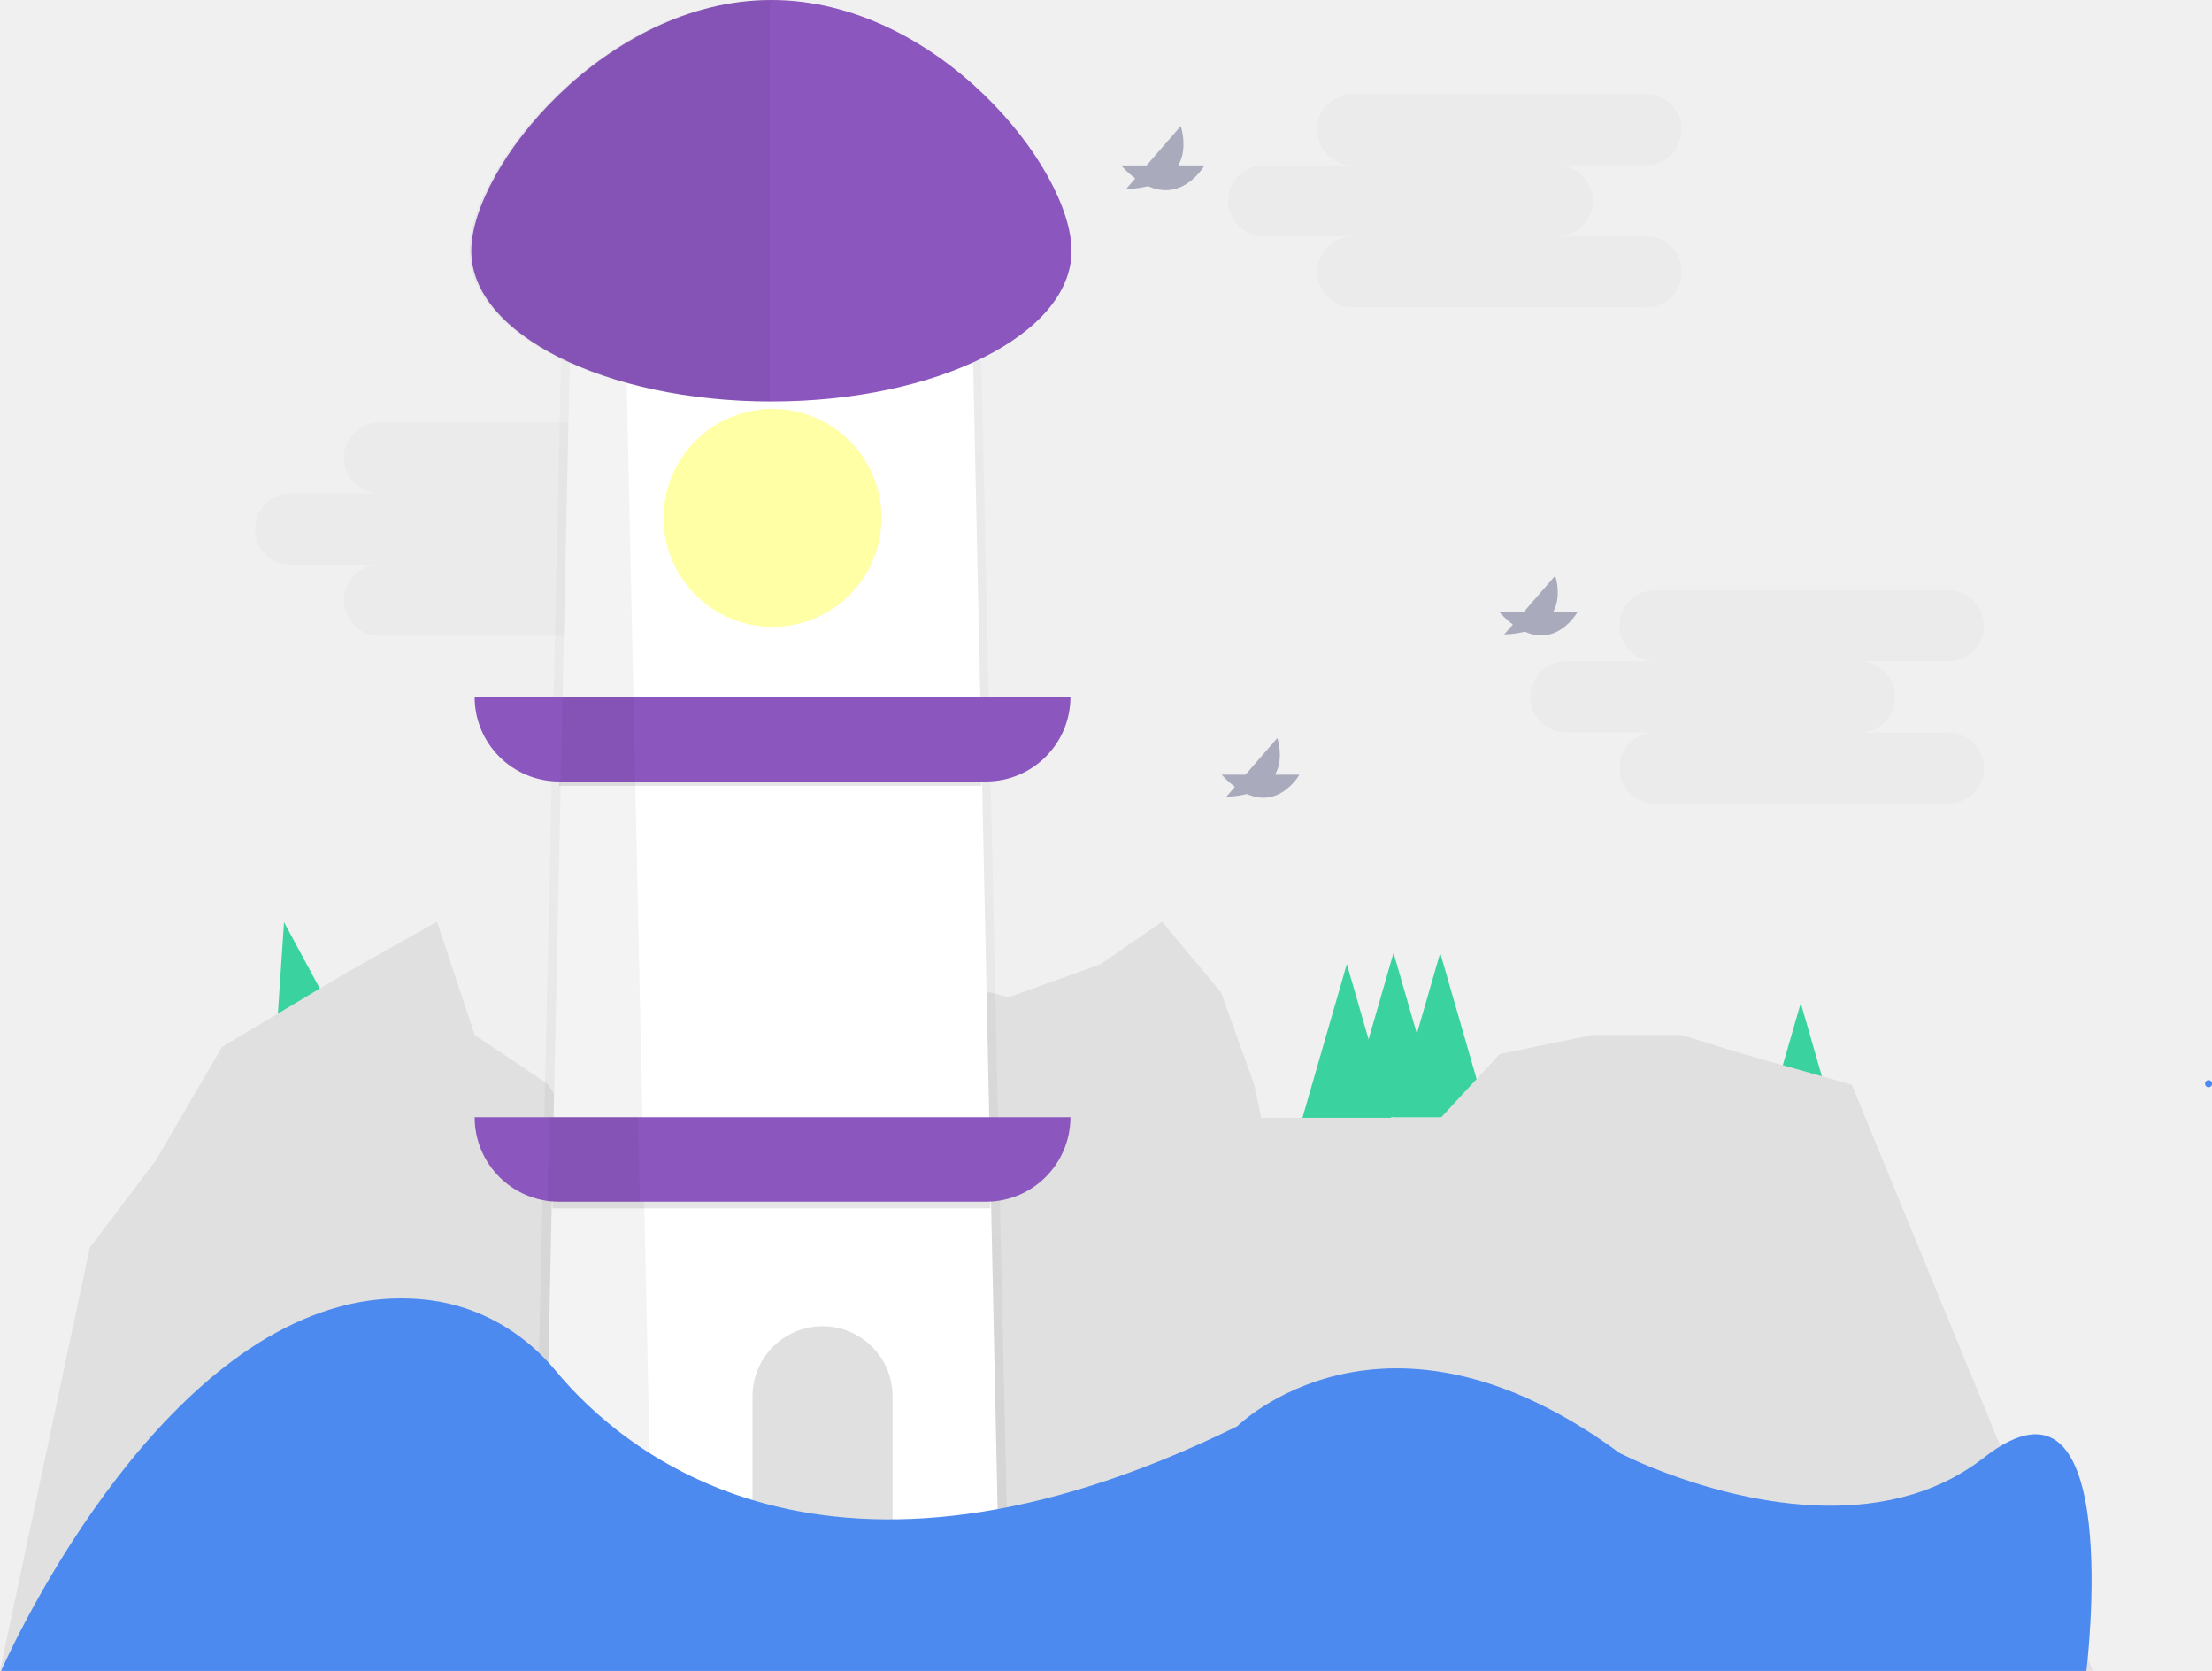
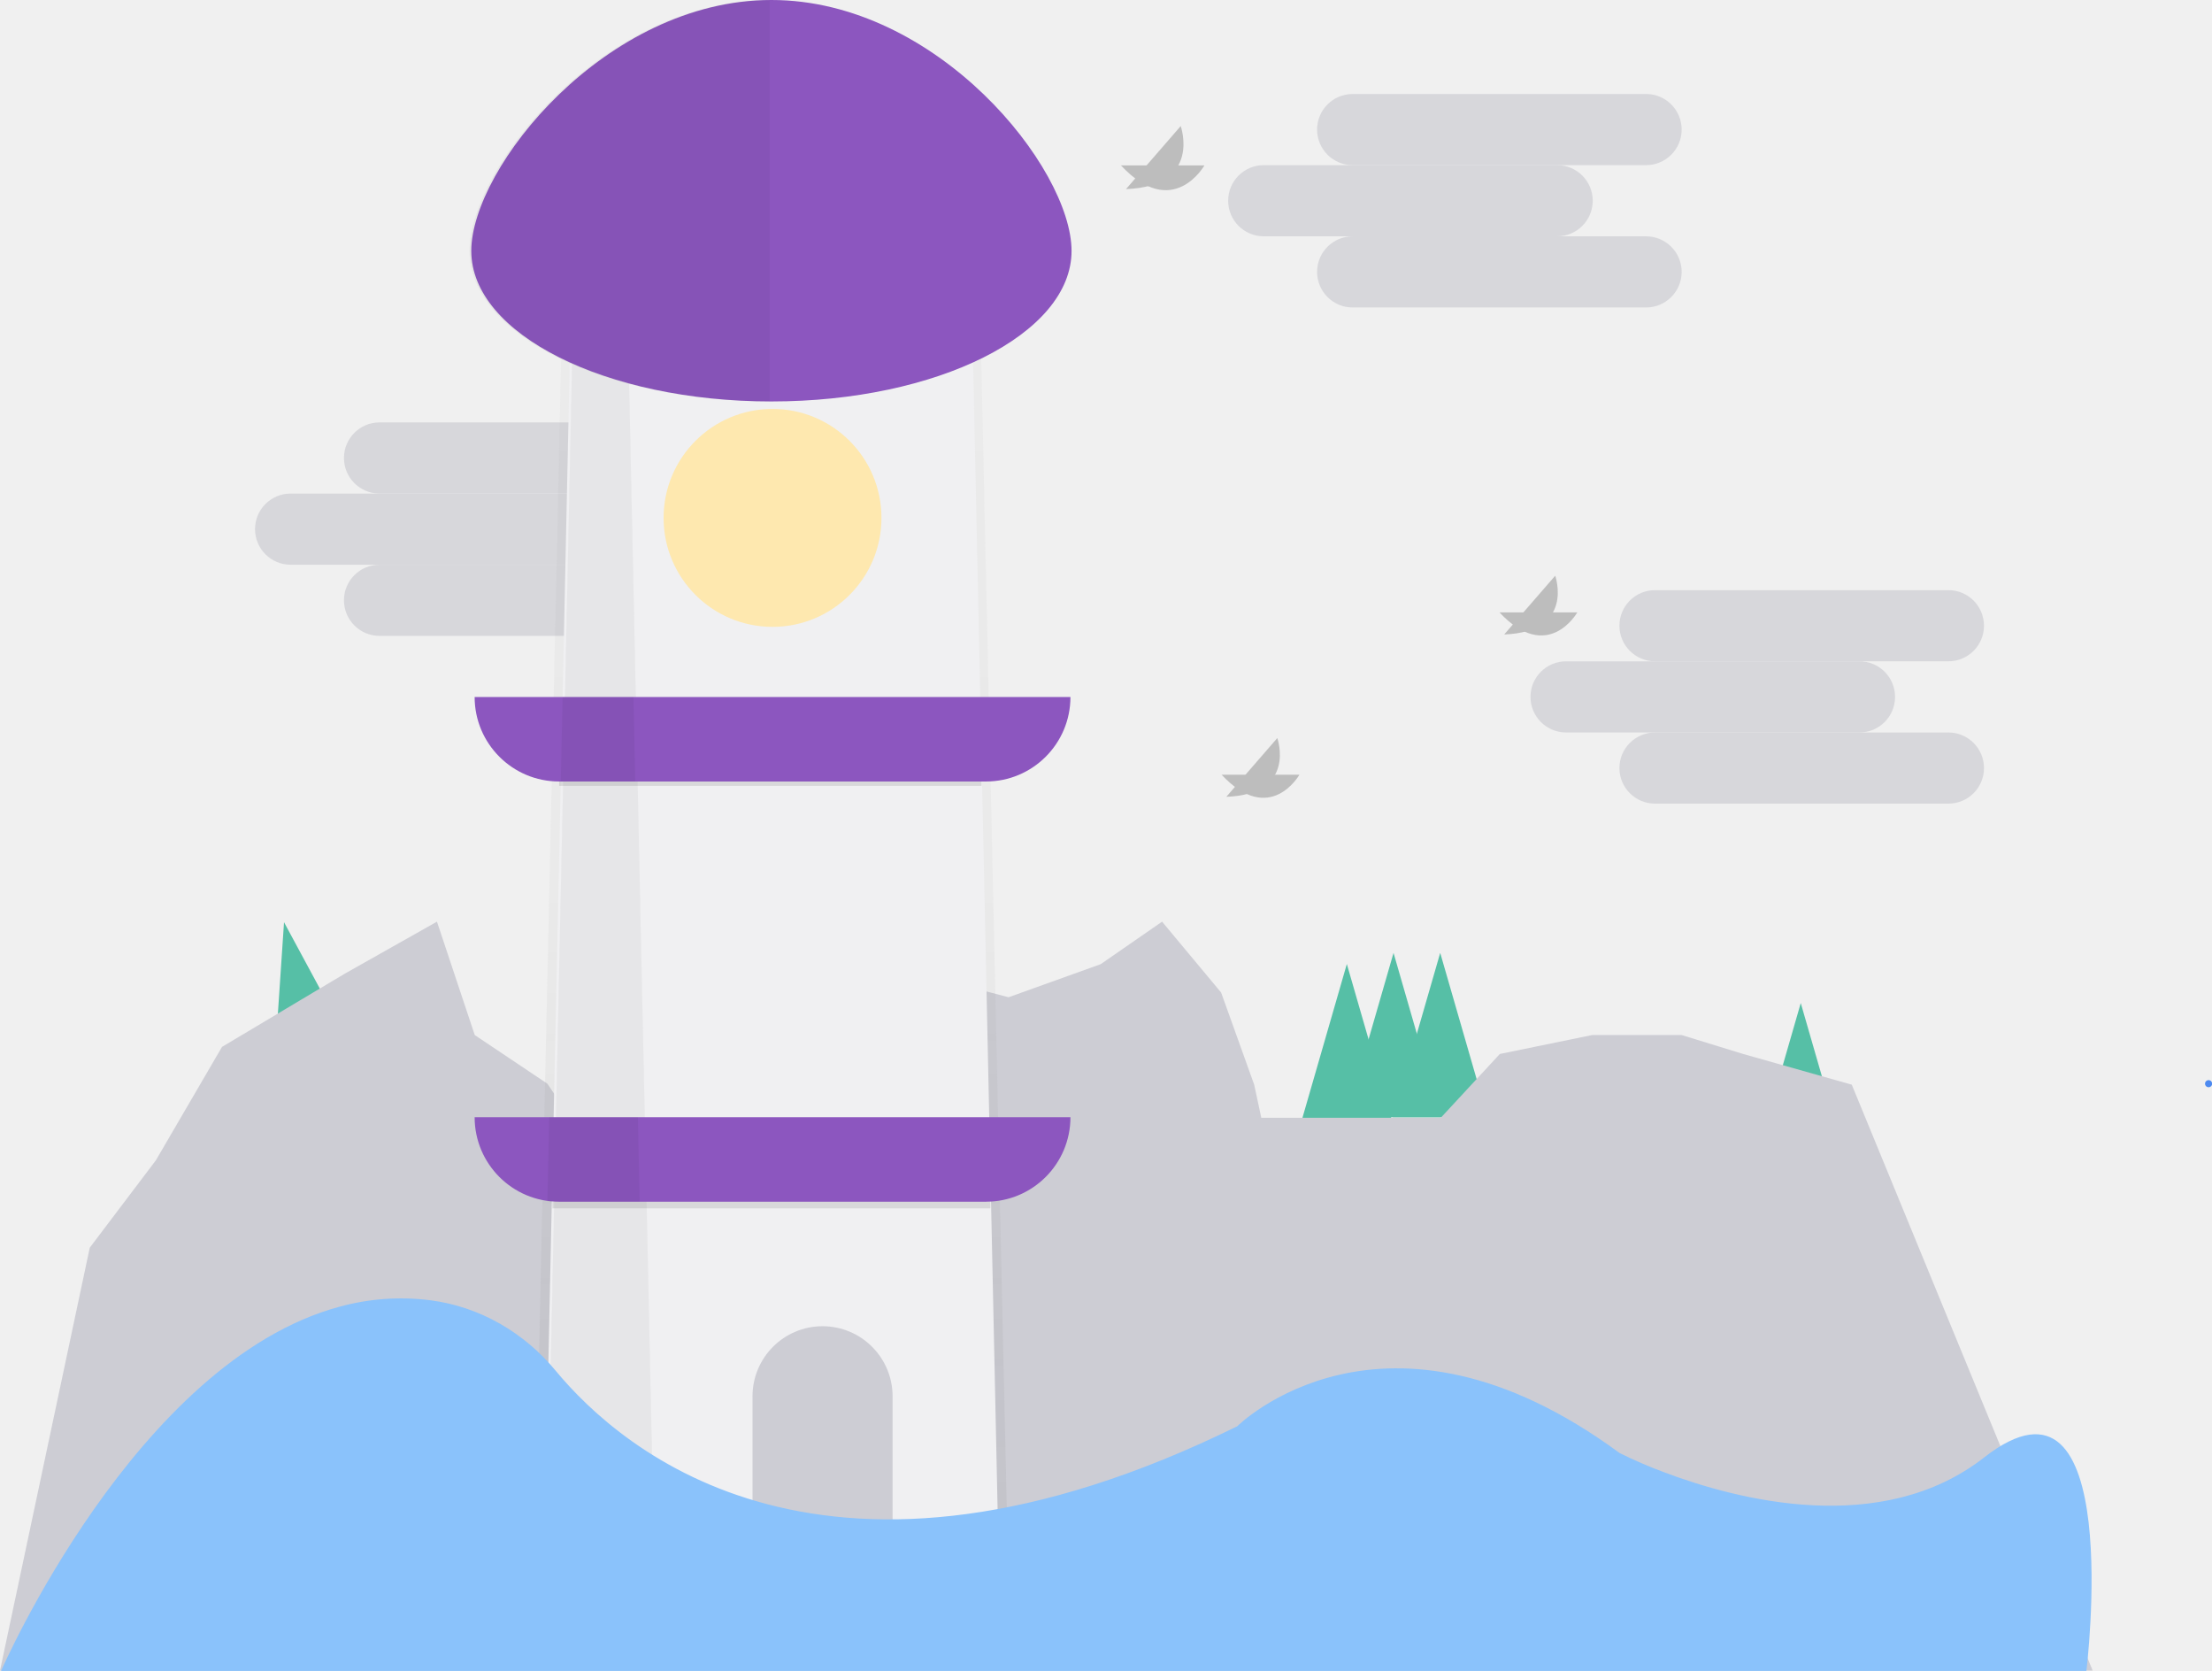
- <svg xmlns="http://www.w3.org/2000/svg" data-name="Layer 1" width="936.51" height="707.22" viewBox="0 0 936.51 707.22">
-   <defs>
+ <svg xmlns="http://www.w3.org/2000/svg" data-name="Layer 1" width="936.51" height="707.22" viewBox="0 0 936.51 707.22" version="1.1" id="svg107">
+   <defs id="defs9">
    <linearGradient id="c3b6ae59-f5c8-462f-a7a0-99e79fdd0e5d-322" x1="326.5" y1="672.4" x2="326.5" y2="143.43" gradientUnits="userSpaceOnUse">
-       <stop offset="0" stop-color="gray" stop-opacity="0.25" />
-       <stop offset="0.54" stop-color="gray" stop-opacity="0.12" />
-       <stop offset="1" stop-color="gray" stop-opacity="0.1" />
+       <stop offset="0" stop-color="gray" stop-opacity="0.25" id="stop2" />
+       <stop offset="0.54" stop-color="gray" stop-opacity="0.12" id="stop4" />
+       <stop offset="1" stop-color="gray" stop-opacity="0.1" id="stop6" />
    </linearGradient>
  </defs>
-   <polygon points="570.22 408.02 580.26 442.79 590.3 477.56 570.22 477.56 550.14 477.56 560.18 442.79 570.22 408.02" fill="#3ad29f" />
-   <polygon points="589.99 403.31 600.02 438.08 610.06 472.86 589.99 472.86 569.91 472.86 579.95 438.08 589.99 403.31" fill="#3ad29f" />
-   <polygon points="609.75 403.31 619.79 438.08 629.83 472.86 609.75 472.86 589.67 472.86 599.71 438.08 609.75 403.31" fill="#3ad29f" />
-   <polygon points="762.4 424.54 772.44 459.31 782.48 494.09 762.4 494.09 742.32 494.09 752.36 459.31 762.4 424.54" fill="#3ad29f" />
-   <polygon points="120.25 390.33 137.44 422.18 154.63 454.03 135.02 458.29 115.4 462.56 117.82 426.44 120.25 390.33" fill="#3ad29f" />
-   <polygon points="0 707.09 38 528.09 66 491.09 94 443.09 146 412.09 185 390.09 201 438.09 231.74 458.67 251 487.09 281 477.09 319 446.09 348 438.09 389 412.09 427 422.09 466 408.09 492 390.09 517 420.09 531 459.09 534 473.09 570 473.09 610 473.09 635 446.09 674 438.09 712 438.09 738 446.09 784 459.09 886 707.09 0 707.09" fill="#e0e0e0" />
-   <g opacity="0.3">
-     <rect x="145.62" y="178.78" width="154.36" height="30.12" rx="15.06" ry="15.06" fill="#e0e0e0" />
-     <rect x="107.97" y="208.9" width="154.36" height="30.12" rx="15.06" ry="15.06" fill="#e0e0e0" />
-     <rect x="145.62" y="239.02" width="154.36" height="30.12" rx="15.06" ry="15.06" fill="#e0e0e0" />
+   <polygon points="570.22 408.02 580.26 442.79 590.3 477.56 570.22 477.56 550.14 477.56 560.18 442.79 570.22 408.02" fill="#3ad29f" id="polygon13" style="fill:#56bfa6" />
+   <polygon points="589.99 403.31 600.02 438.08 610.06 472.86 589.99 472.86 569.91 472.86 579.95 438.08 589.99 403.31" fill="#3ad29f" id="polygon15" style="fill:#56bfa6" />
+   <polygon points="609.75 403.31 619.79 438.08 629.83 472.86 609.75 472.86 589.67 472.86 599.71 438.08 609.75 403.31" fill="#3ad29f" id="polygon17" style="fill:#56bfa6" />
+   <polygon points="762.4 424.54 772.44 459.31 782.48 494.09 762.4 494.09 742.32 494.09 752.36 459.31 762.4 424.54" fill="#3ad29f" id="polygon19" style="fill:#56bfa6" />
+   <polygon points="120.25 390.33 137.44 422.18 154.63 454.03 135.02 458.29 115.4 462.56 117.82 426.44 120.25 390.33" fill="#3ad29f" id="polygon21" style="fill:#56bfa6" />
+   <polygon points="0 707.09 38 528.09 66 491.09 94 443.09 146 412.09 185 390.09 201 438.09 231.74 458.67 251 487.09 281 477.09 319 446.09 348 438.09 389 412.09 427 422.09 466 408.09 492 390.09 517 420.09 531 459.09 534 473.09 570 473.09 610 473.09 635 446.09 674 438.09 712 438.09 738 446.09 784 459.09 886 707.09 0 707.09" fill="#e0e0e0" id="polygon23" style="fill:#cdcdd4" />
+   <g opacity="0.3" id="g31" style="fill:#9e9eab">
+     <rect x="145.62" y="178.78" width="154.36" height="30.12" rx="15.06" ry="15.06" fill="#e0e0e0" id="rect25" style="fill:#9e9eab" />
+     <rect x="107.97" y="208.9" width="154.36" height="30.12" rx="15.06" ry="15.06" fill="#e0e0e0" id="rect27" style="fill:#9e9eab" />
+     <rect x="145.62" y="239.02" width="154.36" height="30.12" rx="15.06" ry="15.06" fill="#e0e0e0" id="rect29" style="fill:#9e9eab" />
  </g>
-   <g opacity="0.5">
-     <polygon points="427 672.4 226 672.4 237.77 143.43 415.23 143.43 427 672.4" fill="url(#c3b6ae59-f5c8-462f-a7a0-99e79fdd0e5d-322)" />
+   <g opacity="0.5" id="g35">
+     <polygon points="427 672.4 226 672.4 237.77 143.43 415.23 143.43 427 672.4" fill="url(#c3b6ae59-f5c8-462f-a7a0-99e79fdd0e5d-322)" id="polygon33" />
  </g>
-   <polygon points="423.08 672.4 230.13 672.4 241.42 143.43 411.78 143.43 423.08 672.4" fill="#fff" />
-   <g opacity="0.05">
-     <polygon points="276.25 672.4 230.13 672.4 241.42 143.43 264.95 143.43 276.25 672.4" />
+   <polygon points="423.08 672.4 230.13 672.4 241.42 143.43 411.78 143.43 423.08 672.4" fill="#fff" id="polygon37" style="fill:#f0f0f2" />
+   <g opacity="0.05" id="g41" style="fill:#111111" transform="translate(1)">
+     <polygon points="230.13,672.4 241.42,143.43 264.95,143.43 276.25,672.4 " id="polygon39" style="fill:#111111" />
  </g>
-   <path d="M200.95,472.86H453.2a0,0,0,0,1,0,0v0a35.77,35.77,0,0,1-35.77,35.77H236.72a35.77,35.77,0,0,1-35.77-35.77v0a0,0,0,0,1,0,0Z" fill="#8c56bf" />
-   <path d="M200.95,295H453.2a0,0,0,0,1,0,0v0a35.77,35.77,0,0,1-35.77,35.77H236.72A35.77,35.77,0,0,1,200.95,295v0A0,0,0,0,1,200.95,295Z" fill="#8c56bf" />
-   <circle cx="327.07" cy="219.2" r="46.12" fill="#ffffa5" />
-   <rect x="233.89" y="508.62" width="185.42" height="2.82" opacity="0.1" />
-   <rect x="236.72" y="330.73" width="178.83" height="1.88" opacity="0.1" />
-   <path d="M510.37,768.79h-59.3V687.37a29.65,29.65,0,0,1,29.65-29.65h0a29.66,29.66,0,0,1,29.65,29.65Z" transform="translate(-132.47 -96.39)" fill="#e0e0e0" />
-   <path d="M1015.8,803.61H132.93s57-131,143.4-154.18a98.17,98.17,0,0,1,38.27-2.71c20.84,2.65,39.69,13.58,53.08,29.77C396,710.73,482.73,785.34,656.26,700.08c0,0,62.12-62.12,161.89,11.29a191.58,191.58,0,0,0,19,8.2c30.61,11.57,91.84,27.69,135.37-6.32C1032.75,666.19,1015.8,803.61,1015.8,803.61Z" transform="translate(-132.47 -96.39)" fill="#4d8af0" />
-   <g opacity="0.3">
-     <rect x="557.62" y="39.78" width="154.36" height="30.12" rx="15.06" ry="15.06" fill="#e0e0e0" />
-     <rect x="519.97" y="69.9" width="154.36" height="30.12" rx="15.06" ry="15.06" fill="#e0e0e0" />
-     <rect x="557.62" y="100.02" width="154.36" height="30.12" rx="15.06" ry="15.06" fill="#e0e0e0" />
+   <path d="M200.95,472.86H453.2a0,0,0,0,1,0,0v0a35.77,35.77,0,0,1-35.77,35.77H236.72a35.77,35.77,0,0,1-35.77-35.77v0a0,0,0,0,1,0,0Z" fill="#8c56bf" id="path43" />
+   <path d="M200.95,295H453.2a0,0,0,0,1,0,0v0a35.77,35.77,0,0,1-35.77,35.77H236.72A35.77,35.77,0,0,1,200.95,295v0A0,0,0,0,1,200.95,295Z" fill="#8c56bf" id="path45" />
+   <circle cx="327.07" cy="219.2" r="46.12" fill="#ffffa5" id="circle47" style="fill:#fee8af" />
+   <rect x="233.89" y="508.62" width="185.42" height="2.82" opacity="0.1" id="rect49" />
+   <rect x="236.72" y="330.73" width="178.83" height="1.88" opacity="0.1" id="rect51" />
+   <path d="M510.37,768.79h-59.3V687.37a29.65,29.65,0,0,1,29.65-29.65h0a29.66,29.66,0,0,1,29.65,29.65Z" transform="translate(-132.47 -96.39)" fill="#e0e0e0" id="path53" style="fill:#cdcdd4" />
+   <path d="M1015.8,803.61H132.93s57-131,143.4-154.18a98.17,98.17,0,0,1,38.27-2.71c20.84,2.65,39.69,13.58,53.08,29.77C396,710.73,482.73,785.34,656.26,700.08c0,0,62.12-62.12,161.89,11.29a191.58,191.58,0,0,0,19,8.2c30.61,11.57,91.84,27.69,135.37-6.32C1032.75,666.19,1015.8,803.61,1015.8,803.61Z" transform="translate(-132.47 -96.39)" fill="#4d8af0" id="path55" style="fill:#8ac2fb" />
+   <g opacity="0.3" id="g63" style="fill:#9e9eab">
+     <rect x="557.62" y="39.78" width="154.36" height="30.12" rx="15.06" ry="15.06" fill="#e0e0e0" id="rect57" style="fill:#9e9eab" />
+     <rect x="519.97" y="69.9" width="154.36" height="30.12" rx="15.06" ry="15.06" fill="#e0e0e0" id="rect59" style="fill:#9e9eab" />
+     <rect x="557.62" y="100.02" width="154.36" height="30.12" rx="15.06" ry="15.06" fill="#e0e0e0" id="rect61" style="fill:#9e9eab" />
  </g>
-   <g opacity="0.3">
-     <rect x="685.62" y="249.78" width="154.36" height="30.12" rx="15.06" ry="15.06" fill="#e0e0e0" />
-     <rect x="647.97" y="279.9" width="154.36" height="30.12" rx="15.06" ry="15.06" fill="#e0e0e0" />
-     <rect x="685.62" y="310.02" width="154.36" height="30.12" rx="15.06" ry="15.06" fill="#e0e0e0" />
+   <g opacity="0.3" id="g71" style="fill:#9e9eab">
+     <rect x="685.62" y="249.78" width="154.36" height="30.12" rx="15.06" ry="15.06" fill="#e0e0e0" id="rect65" style="fill:#9e9eab" />
+     <rect x="647.97" y="279.9" width="154.36" height="30.12" rx="15.06" ry="15.06" fill="#e0e0e0" id="rect67" style="fill:#9e9eab" />
+     <rect x="685.62" y="310.02" width="154.36" height="30.12" rx="15.06" ry="15.06" fill="#e0e0e0" id="rect69" style="fill:#9e9eab" />
  </g>
-   <g opacity="0.3">
-     <path d="M767.32,355.59h32.94S787.85,377.55,767.32,355.59Z" transform="translate(-132.47 -96.39)" fill="#030b44" />
-     <path d="M769.31,364.93l21.6-24.87S799.35,363.83,769.31,364.93Z" transform="translate(-132.47 -96.39)" fill="#030b44" />
+   <g opacity="0.3" id="g77" style="fill:#474747">
+     <path d="M767.32,355.59h32.94S787.85,377.55,767.32,355.59Z" transform="translate(-132.47 -96.39)" fill="#030b44" id="path73" style="fill:#474747" />
+     <path d="M769.31,364.93l21.6-24.87S799.35,363.83,769.31,364.93Z" transform="translate(-132.47 -96.39)" fill="#030b44" id="path75" style="fill:#474747" />
  </g>
-   <g opacity="0.3">
-     <path d="M649.67,424.3h32.94S670.2,446.26,649.67,424.3Z" transform="translate(-132.47 -96.39)" fill="#030b44" />
-     <path d="M651.66,433.64l21.59-24.87S681.7,432.54,651.66,433.64Z" transform="translate(-132.47 -96.39)" fill="#030b44" />
+   <g opacity="0.3" id="g83" style="fill:#474747">
+     <path d="M649.67,424.3h32.94S670.2,446.26,649.67,424.3Z" transform="translate(-132.47 -96.39)" fill="#030b44" id="path79" style="fill:#474747" />
+     <path d="M651.66,433.64l21.59-24.87S681.7,432.54,651.66,433.64Z" transform="translate(-132.47 -96.39)" fill="#030b44" id="path81" style="fill:#474747" />
  </g>
-   <g opacity="0.3">
-     <path d="M607.06,166.4h35.33S629.08,190,607.06,166.4Z" transform="translate(-132.47 -96.39)" fill="#030b44" />
-     <path d="M609.19,176.43l23.17-26.69S641.42,175.24,609.19,176.43Z" transform="translate(-132.47 -96.39)" fill="#030b44" />
+   <g opacity="0.3" id="g89" style="fill:#474747">
+     <path d="M607.06,166.4h35.33S629.08,190,607.06,166.4Z" transform="translate(-132.47 -96.39)" fill="#030b44" id="path85" style="fill:#474747" />
+     <path d="M609.19,176.43l23.17-26.69S641.42,175.24,609.19,176.43Z" transform="translate(-132.47 -96.39)" fill="#030b44" id="path87" style="fill:#474747" />
  </g>
-   <g opacity="0.05">
-     <path d="M364.21,604.87c1,.09,2.05.14,3.09.14h36l-.76-35.76H365Z" transform="translate(-132.47 -96.39)" />
+   <g opacity="0.05" id="g93">
+     <path d="M364.21,604.87c1,.09,2.05.14,3.09.14h36l-.76-35.76H365Z" transform="translate(-132.47 -96.39)" id="path91" />
  </g>
-   <g opacity="0.05">
-     <polygon points="268.19 294.97 238.19 294.97 237.42 330.73 268.95 330.73 268.19 294.97" />
+   <g opacity="0.05" id="g97">
+     <polygon points="268.19 294.97 238.19 294.97 237.42 330.73 268.95 330.73 268.19 294.97" id="polygon95" />
  </g>
-   <path d="M1067.53,556.56a1.5,1.5,0,0,0,0-3,1.5,1.5,0,0,0,0,3Z" transform="translate(-132.47 -96.39)" fill="#4d8af0" />
-   <path d="M586.14,202.6c0,35.19-56.89,63.71-127.07,63.71S332,237.79,332,202.6,388.89,96.39,459.07,96.39,586.14,167.42,586.14,202.6Z" transform="translate(-132.47 -96.39)" fill="#8c56bf" />
-   <g opacity="0.05">
-     <path d="M331.26,202.6c0,35.19,56.89,63.71,127.07,63.71V96.39C388.15,96.39,331.26,167.42,331.26,202.6Z" transform="translate(-132.47 -96.39)" />
+   <path d="M1067.53,556.56a1.5,1.5,0,0,0,0-3,1.5,1.5,0,0,0,0,3Z" transform="translate(-132.47 -96.39)" fill="#4d8af0" id="path99" />
+   <path d="M586.14,202.6c0,35.19-56.89,63.71-127.07,63.71S332,237.79,332,202.6,388.89,96.39,459.07,96.39,586.14,167.42,586.14,202.6Z" transform="translate(-132.47 -96.39)" fill="#8c56bf" id="path101" style="fill:#8c56bf" />
+   <g opacity="0.05" id="g105" style="fill:#111111">
+     <path d="M331.26,202.6c0,35.19,56.89,63.71,127.07,63.71V96.39C388.15,96.39,331.26,167.42,331.26,202.6Z" transform="translate(-132.47 -96.39)" id="path103" style="fill:#111111" />
  </g>
</svg>
